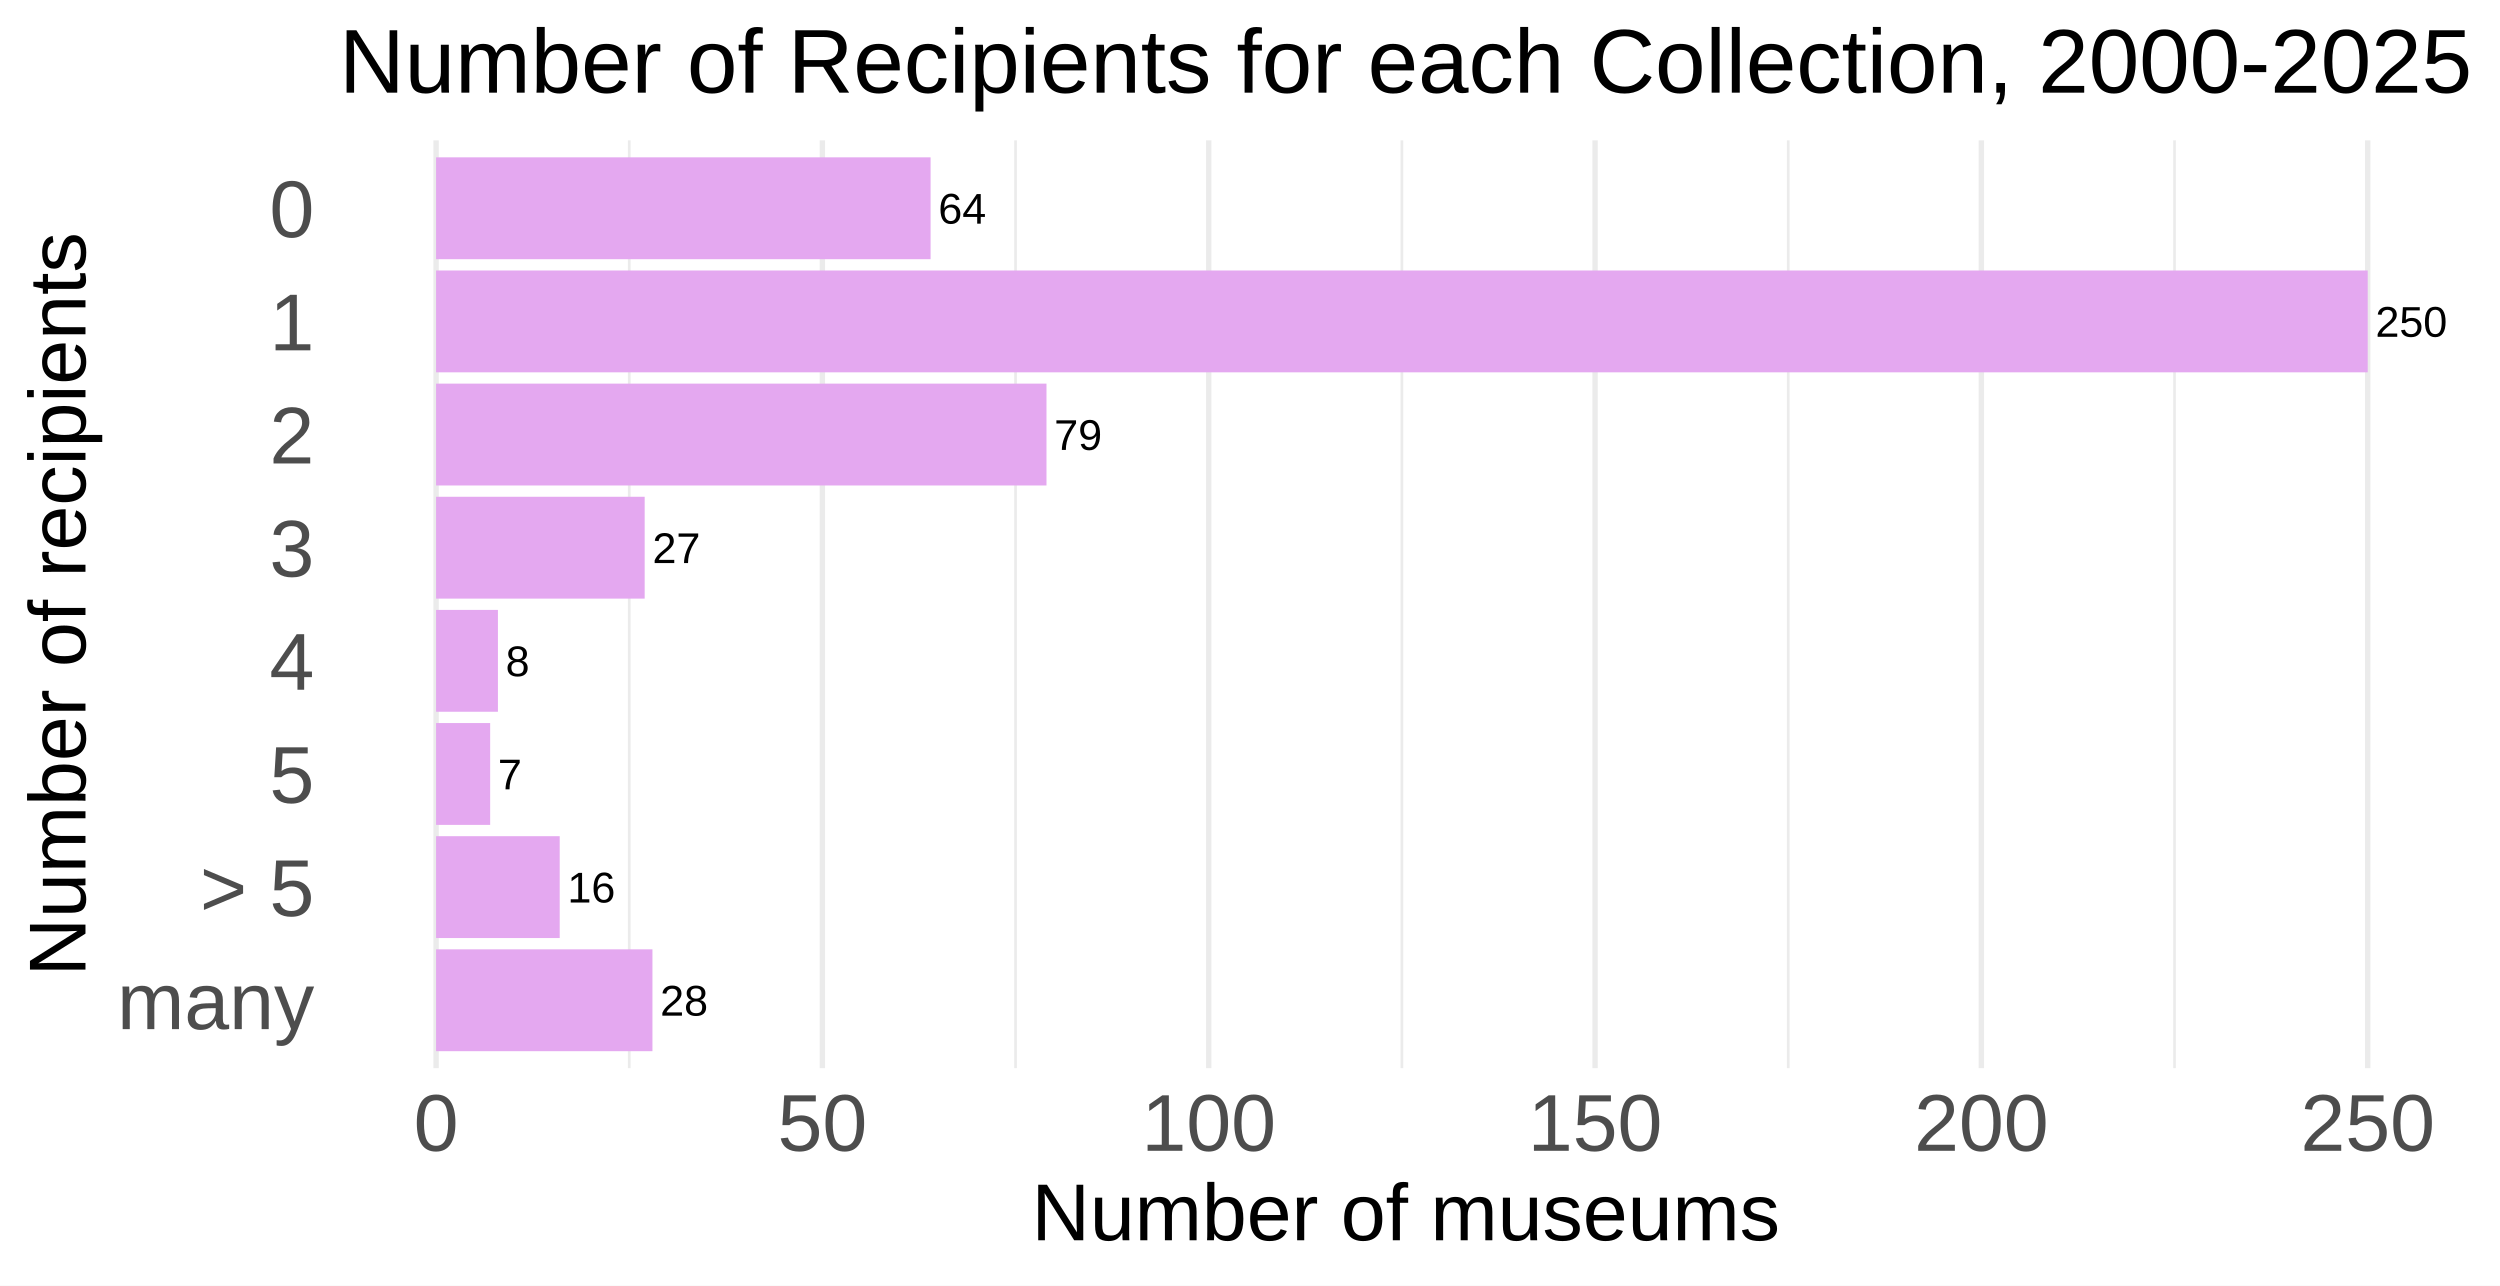
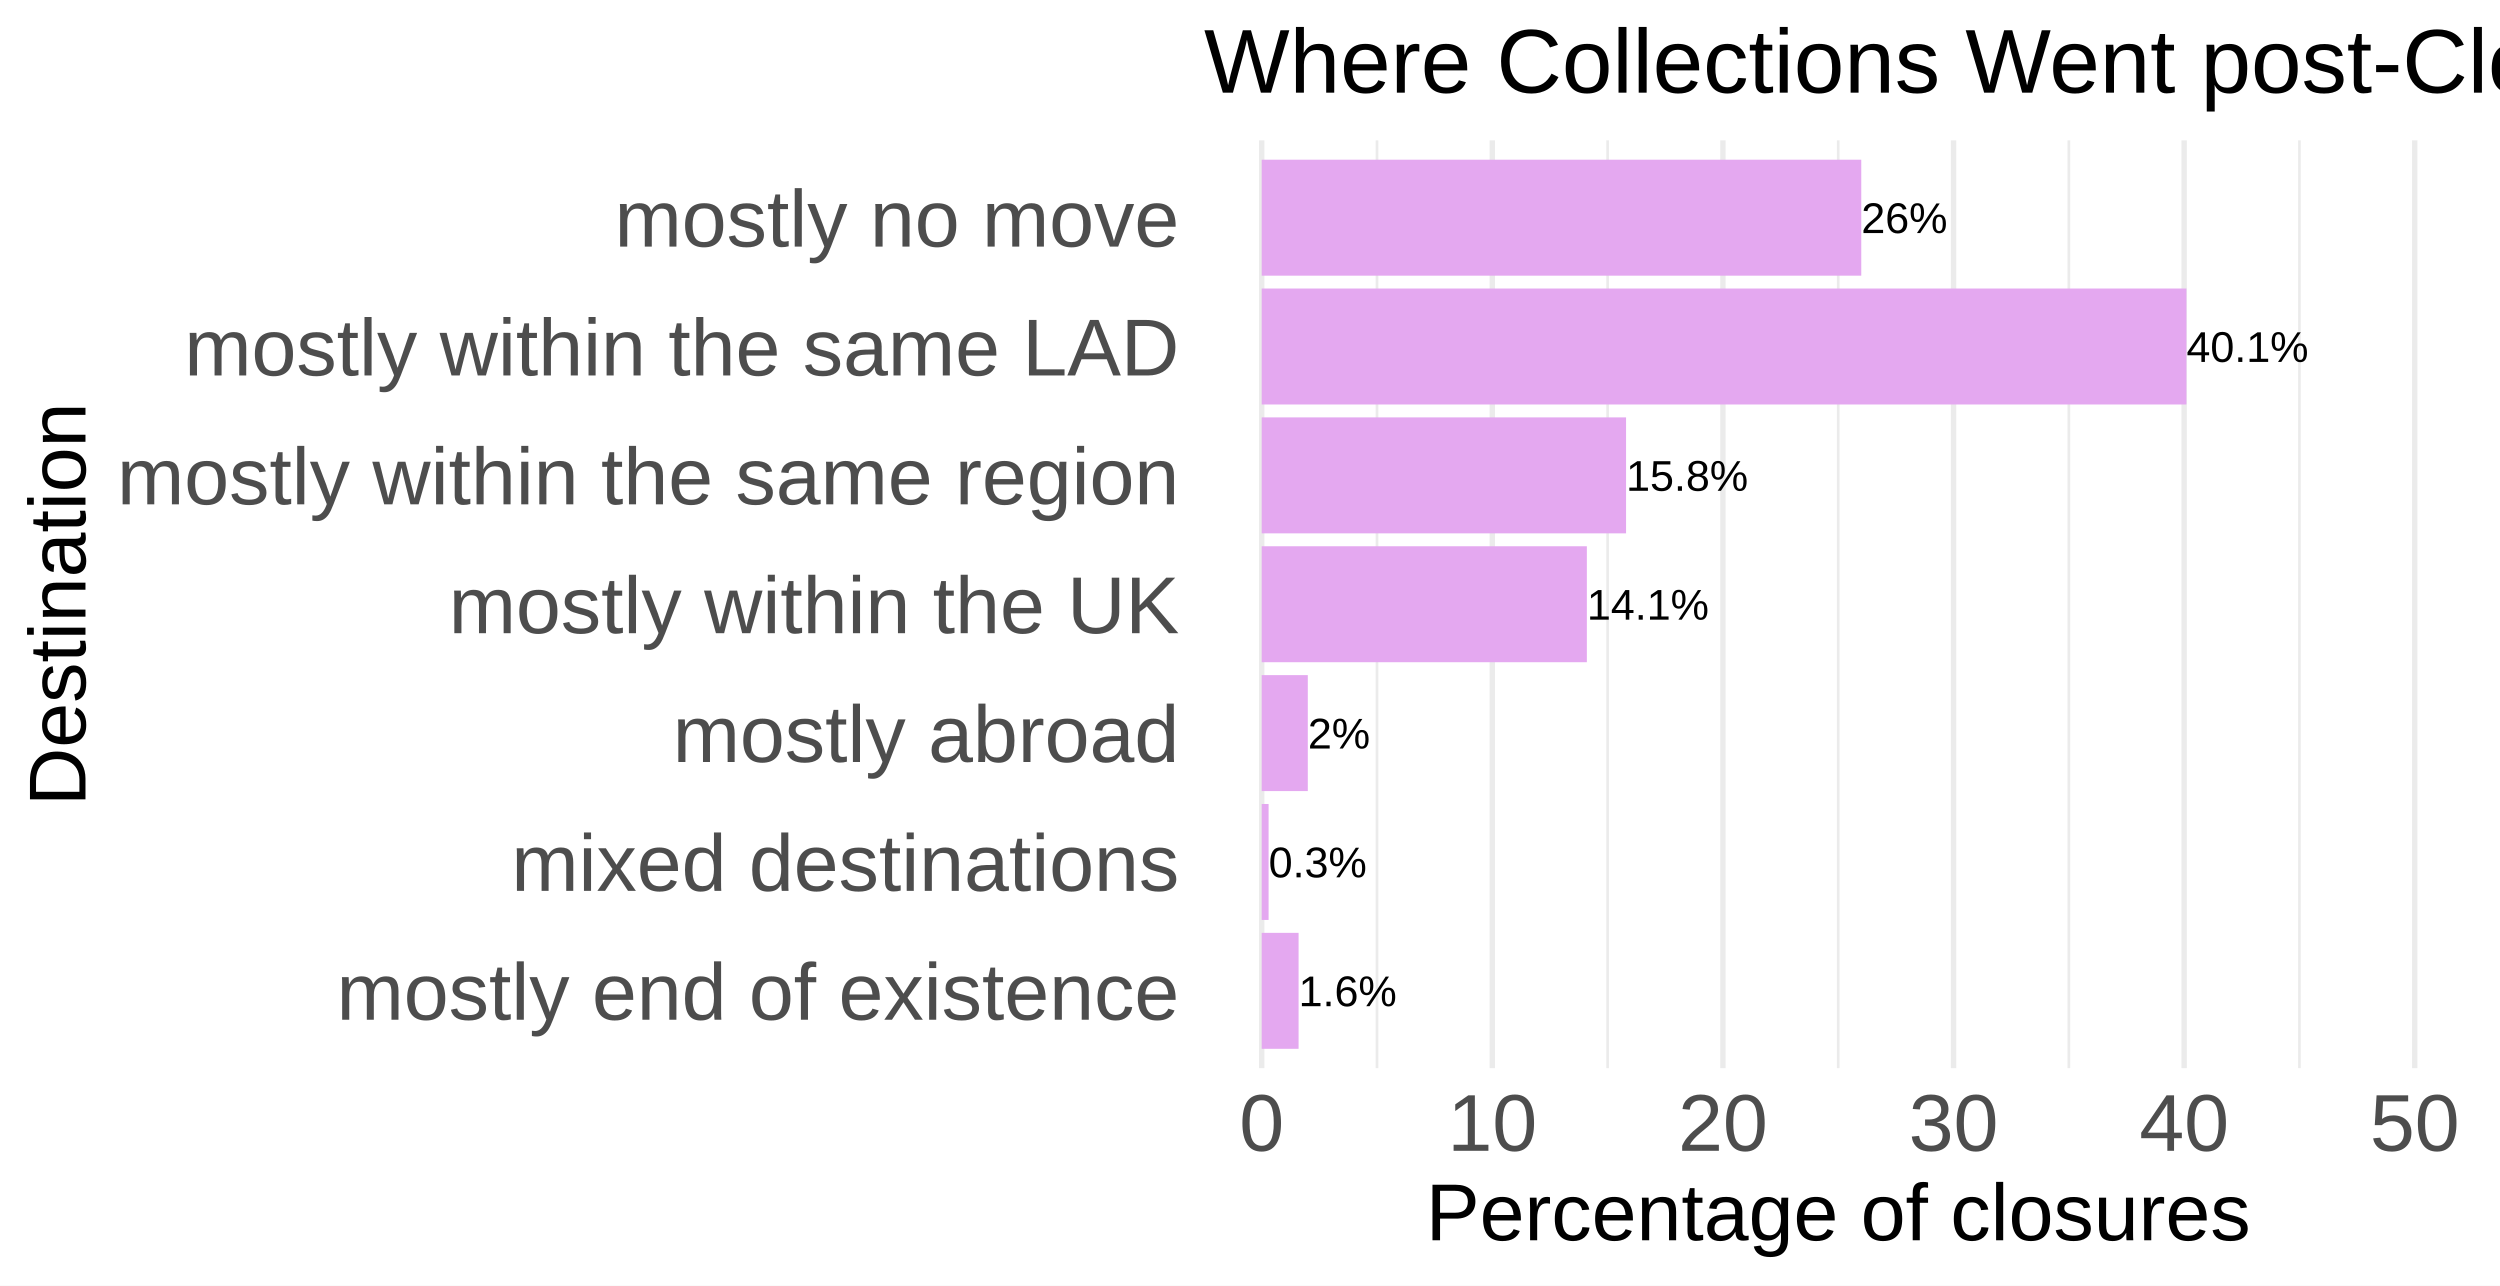
<svg xmlns="http://www.w3.org/2000/svg" class="svglite" width="496.06pt" height="255.12pt" viewBox="0 0 496.06 255.12">
  <defs>
    <style type="text/css">
    .svglite line, .svglite polyline, .svglite polygon, .svglite path, .svglite rect, .svglite circle {
      fill: none;
      stroke: #000000;
      stroke-linecap: round;
      stroke-linejoin: round;
      stroke-miterlimit: 10.00;
    }
    .svglite text {
      white-space: pre;
    }
  </style>
  </defs>
  <rect width="100%" height="100%" style="stroke: none; fill: #FFFFFF;" />
  <defs>
    <clipPath id="cpMC4wMHw0OTYuMDZ8MC4wMHwyNTUuMTI=">
      <rect x="0.00" y="0.00" width="496.06" height="255.12" />
    </clipPath>
  </defs>
  <g clip-path="url(#cpMC4wMHw0OTYuMDZ8MC4wMHwyNTUuMTI=)">
</g>
  <defs>
-     <clipPath id="cpNjcuMjl8NDkwLjU4fDI3Ljg1fDIxMS45NA==">
-       <rect x="67.29" y="27.85" width="423.30" height="184.09" />
+     <clipPath id="cpMjM4LjkxfDQ5MC41OHwyNy44NXwyMTEuOTQ=">
+       <rect x="238.91" y="27.85" width="251.67" height="184.09" />
    </clipPath>
  </defs>
-   <g clip-path="url(#cpNjcuMjl8NDkwLjU4fDI3Ljg1fDIxMS45NA==)">
-     <polyline points="124.86,211.94 124.86,27.85 " style="stroke-width: 0.53; stroke: #EBEBEB; stroke-linecap: butt;" />
-     <polyline points="201.51,211.94 201.51,27.85 " style="stroke-width: 0.53; stroke: #EBEBEB; stroke-linecap: butt;" />
-     <polyline points="278.17,211.94 278.17,27.85 " style="stroke-width: 0.53; stroke: #EBEBEB; stroke-linecap: butt;" />
-     <polyline points="354.83,211.94 354.83,27.85 " style="stroke-width: 0.53; stroke: #EBEBEB; stroke-linecap: butt;" />
-     <polyline points="431.48,211.94 431.48,27.85 " style="stroke-width: 0.53; stroke: #EBEBEB; stroke-linecap: butt;" />
-     <polyline points="86.53,211.94 86.53,27.85 " style="stroke-width: 1.07; stroke: #EBEBEB; stroke-linecap: butt;" />
-     <polyline points="163.18,211.94 163.18,27.85 " style="stroke-width: 1.07; stroke: #EBEBEB; stroke-linecap: butt;" />
-     <polyline points="239.84,211.94 239.84,27.85 " style="stroke-width: 1.07; stroke: #EBEBEB; stroke-linecap: butt;" />
-     <polyline points="316.50,211.94 316.50,27.85 " style="stroke-width: 1.07; stroke: #EBEBEB; stroke-linecap: butt;" />
-     <polyline points="393.15,211.94 393.15,27.85 " style="stroke-width: 1.07; stroke: #EBEBEB; stroke-linecap: butt;" />
-     <polyline points="469.81,211.94 469.81,27.85 " style="stroke-width: 1.07; stroke: #EBEBEB; stroke-linecap: butt;" />
-     <rect x="86.53" y="188.37" width="42.93" height="20.21" style="stroke-width: 1.07; stroke: none; stroke-linecap: butt; stroke-linejoin: miter; fill: #E4A8F0;" />
-     <rect x="86.53" y="165.92" width="24.53" height="20.21" style="stroke-width: 1.07; stroke: none; stroke-linecap: butt; stroke-linejoin: miter; fill: #E4A8F0;" />
-     <rect x="86.53" y="143.47" width="10.73" height="20.21" style="stroke-width: 1.07; stroke: none; stroke-linecap: butt; stroke-linejoin: miter; fill: #E4A8F0;" />
-     <rect x="86.53" y="121.02" width="12.27" height="20.21" style="stroke-width: 1.07; stroke: none; stroke-linecap: butt; stroke-linejoin: miter; fill: #E4A8F0;" />
-     <rect x="86.53" y="98.57" width="41.39" height="20.21" style="stroke-width: 1.07; stroke: none; stroke-linecap: butt; stroke-linejoin: miter; fill: #E4A8F0;" />
-     <rect x="86.53" y="76.12" width="121.12" height="20.21" style="stroke-width: 1.07; stroke: none; stroke-linecap: butt; stroke-linejoin: miter; fill: #E4A8F0;" />
-     <rect x="86.53" y="53.67" width="383.28" height="20.21" style="stroke-width: 1.07; stroke: none; stroke-linecap: butt; stroke-linejoin: miter; fill: #E4A8F0;" />
-     <rect x="86.53" y="31.22" width="98.12" height="20.21" style="stroke-width: 1.07; stroke: none; stroke-linecap: butt; stroke-linejoin: miter; fill: #E4A8F0;" />
-     <text x="130.99" y="201.53" style="font-size: 8.54px; font-family: &quot;Arial&quot;;" textLength="9.49px" lengthAdjust="spacingAndGlyphs">28</text>
-     <text x="112.59" y="179.08" style="font-size: 8.54px; font-family: &quot;Arial&quot;;" textLength="9.49px" lengthAdjust="spacingAndGlyphs">16</text>
-     <text x="98.79" y="156.63" style="font-size: 8.54px; font-family: &quot;Arial&quot;;" textLength="4.74px" lengthAdjust="spacingAndGlyphs">7</text>
-     <text x="100.33" y="134.18" style="font-size: 8.54px; font-family: &quot;Arial&quot;;" textLength="4.74px" lengthAdjust="spacingAndGlyphs">8</text>
-     <text x="129.46" y="111.73" style="font-size: 8.54px; font-family: &quot;Arial&quot;;" textLength="9.49px" lengthAdjust="spacingAndGlyphs">27</text>
-     <text x="209.18" y="89.28" style="font-size: 8.54px; font-family: &quot;Arial&quot;;" textLength="9.49px" lengthAdjust="spacingAndGlyphs">79</text>
-     <text x="471.34" y="66.83" style="font-size: 8.54px; font-family: &quot;Arial&quot;;" textLength="14.23px" lengthAdjust="spacingAndGlyphs">250</text>
-     <text x="186.18" y="44.38" style="font-size: 8.54px; font-family: &quot;Arial&quot;;" textLength="9.49px" lengthAdjust="spacingAndGlyphs">64</text>
+   <g clip-path="url(#cpMjM4LjkxfDQ5MC41OHwyNy44NXwyMTEuOTQ=)">
+     <polyline points="273.23,211.94 273.23,27.85 " style="stroke-width: 0.53; stroke: #EBEBEB; stroke-linecap: butt;" />
+     <polyline points="318.99,211.94 318.99,27.85 " style="stroke-width: 0.53; stroke: #EBEBEB; stroke-linecap: butt;" />
+     <polyline points="364.75,211.94 364.75,27.85 " style="stroke-width: 0.53; stroke: #EBEBEB; stroke-linecap: butt;" />
+     <polyline points="410.51,211.94 410.51,27.85 " style="stroke-width: 0.53; stroke: #EBEBEB; stroke-linecap: butt;" />
+     <polyline points="456.26,211.94 456.26,27.85 " style="stroke-width: 0.53; stroke: #EBEBEB; stroke-linecap: butt;" />
+     <polyline points="250.35,211.94 250.35,27.85 " style="stroke-width: 1.07; stroke: #EBEBEB; stroke-linecap: butt;" />
+     <polyline points="296.11,211.94 296.11,27.85 " style="stroke-width: 1.07; stroke: #EBEBEB; stroke-linecap: butt;" />
+     <polyline points="341.87,211.94 341.87,27.85 " style="stroke-width: 1.07; stroke: #EBEBEB; stroke-linecap: butt;" />
+     <polyline points="387.63,211.94 387.63,27.85 " style="stroke-width: 1.07; stroke: #EBEBEB; stroke-linecap: butt;" />
+     <polyline points="433.39,211.94 433.39,27.85 " style="stroke-width: 1.07; stroke: #EBEBEB; stroke-linecap: butt;" />
+     <polyline points="479.14,211.94 479.14,27.85 " style="stroke-width: 1.07; stroke: #EBEBEB; stroke-linecap: butt;" />
+     <rect x="250.35" y="31.69" width="118.97" height="23.01" style="stroke-width: 1.07; stroke: none; stroke-linecap: butt; stroke-linejoin: miter; fill: #E4A8F0;" />
+     <rect x="250.35" y="57.25" width="183.49" height="23.01" style="stroke-width: 1.07; stroke: none; stroke-linecap: butt; stroke-linejoin: miter; fill: #E4A8F0;" />
+     <rect x="250.35" y="82.82" width="72.30" height="23.01" style="stroke-width: 1.07; stroke: none; stroke-linecap: butt; stroke-linejoin: miter; fill: #E4A8F0;" />
+     <rect x="250.35" y="108.39" width="64.52" height="23.01" style="stroke-width: 1.07; stroke: none; stroke-linecap: butt; stroke-linejoin: miter; fill: #E4A8F0;" />
+     <rect x="250.35" y="133.96" width="9.15" height="23.01" style="stroke-width: 1.07; stroke: none; stroke-linecap: butt; stroke-linejoin: miter; fill: #E4A8F0;" />
+     <rect x="250.35" y="159.53" width="1.37" height="23.01" style="stroke-width: 1.07; stroke: none; stroke-linecap: butt; stroke-linejoin: miter; fill: #E4A8F0;" />
+     <rect x="250.35" y="185.10" width="7.32" height="23.01" style="stroke-width: 1.07; stroke: none; stroke-linecap: butt; stroke-linejoin: miter; fill: #E4A8F0;" />
+     <text x="369.32" y="46.25" style="font-size: 8.54px; font-family: &quot;Arial&quot;;" textLength="17.08px" lengthAdjust="spacingAndGlyphs">26%</text>
+     <text x="433.84" y="71.82" style="font-size: 8.54px; font-family: &quot;Arial&quot;;" textLength="24.19px" lengthAdjust="spacingAndGlyphs">40.1%</text>
+     <text x="322.65" y="97.39" style="font-size: 8.54px; font-family: &quot;Arial&quot;;" textLength="24.19px" lengthAdjust="spacingAndGlyphs">15.8%</text>
+     <text x="314.87" y="122.96" style="font-size: 8.54px; font-family: &quot;Arial&quot;;" textLength="24.19px" lengthAdjust="spacingAndGlyphs">14.1%</text>
+     <text x="259.51" y="148.53" style="font-size: 8.54px; font-family: &quot;Arial&quot;;" textLength="12.33px" lengthAdjust="spacingAndGlyphs">2%</text>
+     <text x="251.73" y="174.09" style="font-size: 8.54px; font-family: &quot;Arial&quot;;" textLength="19.45px" lengthAdjust="spacingAndGlyphs">0.3%</text>
+     <text x="257.67" y="199.66" style="font-size: 8.54px; font-family: &quot;Arial&quot;;" textLength="19.45px" lengthAdjust="spacingAndGlyphs">1.6%</text>
  </g>
  <g clip-path="url(#cpMC4wMHw0OTYuMDZ8MC4wMHwyNTUuMTI=)">
-     <text x="62.36" y="204.21" text-anchor="end" style="font-size: 16.00px;fill: #4D4D4D; font-family: &quot;Arial&quot;;" textLength="39.12px" lengthAdjust="spacingAndGlyphs">many</text>
-     <text x="62.36" y="181.76" text-anchor="end" style="font-size: 16.00px;fill: #4D4D4D; font-family: &quot;Arial&quot;;" textLength="22.69px" lengthAdjust="spacingAndGlyphs">&gt; 5</text>
-     <text x="62.36" y="159.31" text-anchor="end" style="font-size: 16.00px;fill: #4D4D4D; font-family: &quot;Arial&quot;;" textLength="8.90px" lengthAdjust="spacingAndGlyphs">5</text>
-     <text x="62.36" y="136.86" text-anchor="end" style="font-size: 16.00px;fill: #4D4D4D; font-family: &quot;Arial&quot;;" textLength="8.90px" lengthAdjust="spacingAndGlyphs">4</text>
-     <text x="62.36" y="114.41" text-anchor="end" style="font-size: 16.00px;fill: #4D4D4D; font-family: &quot;Arial&quot;;" textLength="8.90px" lengthAdjust="spacingAndGlyphs">3</text>
-     <text x="62.36" y="91.96" text-anchor="end" style="font-size: 16.00px;fill: #4D4D4D; font-family: &quot;Arial&quot;;" textLength="8.90px" lengthAdjust="spacingAndGlyphs">2</text>
-     <text x="62.36" y="69.51" text-anchor="end" style="font-size: 16.00px;fill: #4D4D4D; font-family: &quot;Arial&quot;;" textLength="8.90px" lengthAdjust="spacingAndGlyphs">1</text>
-     <text x="62.36" y="47.06" text-anchor="end" style="font-size: 16.00px;fill: #4D4D4D; font-family: &quot;Arial&quot;;" textLength="8.90px" lengthAdjust="spacingAndGlyphs">0</text>
-     <text x="86.53" y="228.35" text-anchor="middle" style="font-size: 16.00px;fill: #4D4D4D; font-family: &quot;Arial&quot;;" textLength="8.90px" lengthAdjust="spacingAndGlyphs">0</text>
-     <text x="163.18" y="228.35" text-anchor="middle" style="font-size: 16.00px;fill: #4D4D4D; font-family: &quot;Arial&quot;;" textLength="17.80px" lengthAdjust="spacingAndGlyphs">50</text>
-     <text x="239.84" y="228.35" text-anchor="middle" style="font-size: 16.00px;fill: #4D4D4D; font-family: &quot;Arial&quot;;" textLength="26.70px" lengthAdjust="spacingAndGlyphs">100</text>
-     <text x="316.50" y="228.35" text-anchor="middle" style="font-size: 16.00px;fill: #4D4D4D; font-family: &quot;Arial&quot;;" textLength="26.70px" lengthAdjust="spacingAndGlyphs">150</text>
-     <text x="393.15" y="228.35" text-anchor="middle" style="font-size: 16.00px;fill: #4D4D4D; font-family: &quot;Arial&quot;;" textLength="26.70px" lengthAdjust="spacingAndGlyphs">200</text>
-     <text x="469.81" y="228.35" text-anchor="middle" style="font-size: 16.00px;fill: #4D4D4D; font-family: &quot;Arial&quot;;" textLength="26.70px" lengthAdjust="spacingAndGlyphs">250</text>
-     <text x="278.94" y="246.10" text-anchor="middle" style="font-size: 16.00px; font-family: &quot;Arial&quot;;" textLength="148.49px" lengthAdjust="spacingAndGlyphs">Number of museums</text>
-     <text transform="translate(16.96,119.90) rotate(-90)" text-anchor="middle" style="font-size: 16.00px; font-family: &quot;Arial&quot;;" textLength="147.61px" lengthAdjust="spacingAndGlyphs">Number of recipients</text>
-     <text x="67.29" y="18.39" style="font-size: 18.00px; font-family: &quot;Arial&quot;;" textLength="423.19px" lengthAdjust="spacingAndGlyphs">Number of Recipients for each Collection, 2000-2025</text>
+     <text x="233.98" y="202.34" text-anchor="end" style="font-size: 16.00px;fill: #4D4D4D; font-family: &quot;Arial&quot;;" textLength="167.18px" lengthAdjust="spacingAndGlyphs">mostly end of existence</text>
+     <text x="233.98" y="176.77" text-anchor="end" style="font-size: 16.00px;fill: #4D4D4D; font-family: &quot;Arial&quot;;" textLength="132.52px" lengthAdjust="spacingAndGlyphs">mixed destinations</text>
+     <text x="233.98" y="151.20" text-anchor="end" style="font-size: 16.00px;fill: #4D4D4D; font-family: &quot;Arial&quot;;" textLength="100.49px" lengthAdjust="spacingAndGlyphs">mostly abroad</text>
+     <text x="233.98" y="125.64" text-anchor="end" style="font-size: 16.00px;fill: #4D4D4D; font-family: &quot;Arial&quot;;" textLength="144.93px" lengthAdjust="spacingAndGlyphs">mostly within the UK</text>
+     <text x="233.98" y="100.07" text-anchor="end" style="font-size: 16.00px;fill: #4D4D4D; font-family: &quot;Arial&quot;;" textLength="210.75px" lengthAdjust="spacingAndGlyphs">mostly within the same region</text>
+     <text x="233.98" y="74.50" text-anchor="end" style="font-size: 16.00px;fill: #4D4D4D; font-family: &quot;Arial&quot;;" textLength="197.40px" lengthAdjust="spacingAndGlyphs">mostly within the same LAD</text>
+     <text x="233.98" y="48.93" text-anchor="end" style="font-size: 16.00px;fill: #4D4D4D; font-family: &quot;Arial&quot;;" textLength="112.03px" lengthAdjust="spacingAndGlyphs">mostly no move</text>
+     <text x="250.35" y="228.35" text-anchor="middle" style="font-size: 16.00px;fill: #4D4D4D; font-family: &quot;Arial&quot;;" textLength="8.90px" lengthAdjust="spacingAndGlyphs">0</text>
+     <text x="296.11" y="228.35" text-anchor="middle" style="font-size: 16.00px;fill: #4D4D4D; font-family: &quot;Arial&quot;;" textLength="17.80px" lengthAdjust="spacingAndGlyphs">10</text>
+     <text x="341.87" y="228.35" text-anchor="middle" style="font-size: 16.00px;fill: #4D4D4D; font-family: &quot;Arial&quot;;" textLength="17.80px" lengthAdjust="spacingAndGlyphs">20</text>
+     <text x="387.63" y="228.35" text-anchor="middle" style="font-size: 16.00px;fill: #4D4D4D; font-family: &quot;Arial&quot;;" textLength="17.80px" lengthAdjust="spacingAndGlyphs">30</text>
+     <text x="433.39" y="228.35" text-anchor="middle" style="font-size: 16.00px;fill: #4D4D4D; font-family: &quot;Arial&quot;;" textLength="17.80px" lengthAdjust="spacingAndGlyphs">40</text>
+     <text x="479.14" y="228.35" text-anchor="middle" style="font-size: 16.00px;fill: #4D4D4D; font-family: &quot;Arial&quot;;" textLength="17.80px" lengthAdjust="spacingAndGlyphs">50</text>
+     <text x="364.75" y="246.10" text-anchor="middle" style="font-size: 16.00px; font-family: &quot;Arial&quot;;" textLength="163.64px" lengthAdjust="spacingAndGlyphs">Percentage of closures</text>
+     <text transform="translate(16.96,119.90) rotate(-90)" text-anchor="middle" style="font-size: 16.00px; font-family: &quot;Arial&quot;;" textLength="80.05px" lengthAdjust="spacingAndGlyphs">Destination</text>
+     <text x="238.91" y="18.39" style="font-size: 18.00px; font-family: &quot;Arial&quot;;" textLength="396.16px" lengthAdjust="spacingAndGlyphs">Where Collections Went post-Closure, 2000-2025</text>
  </g>
</svg>
